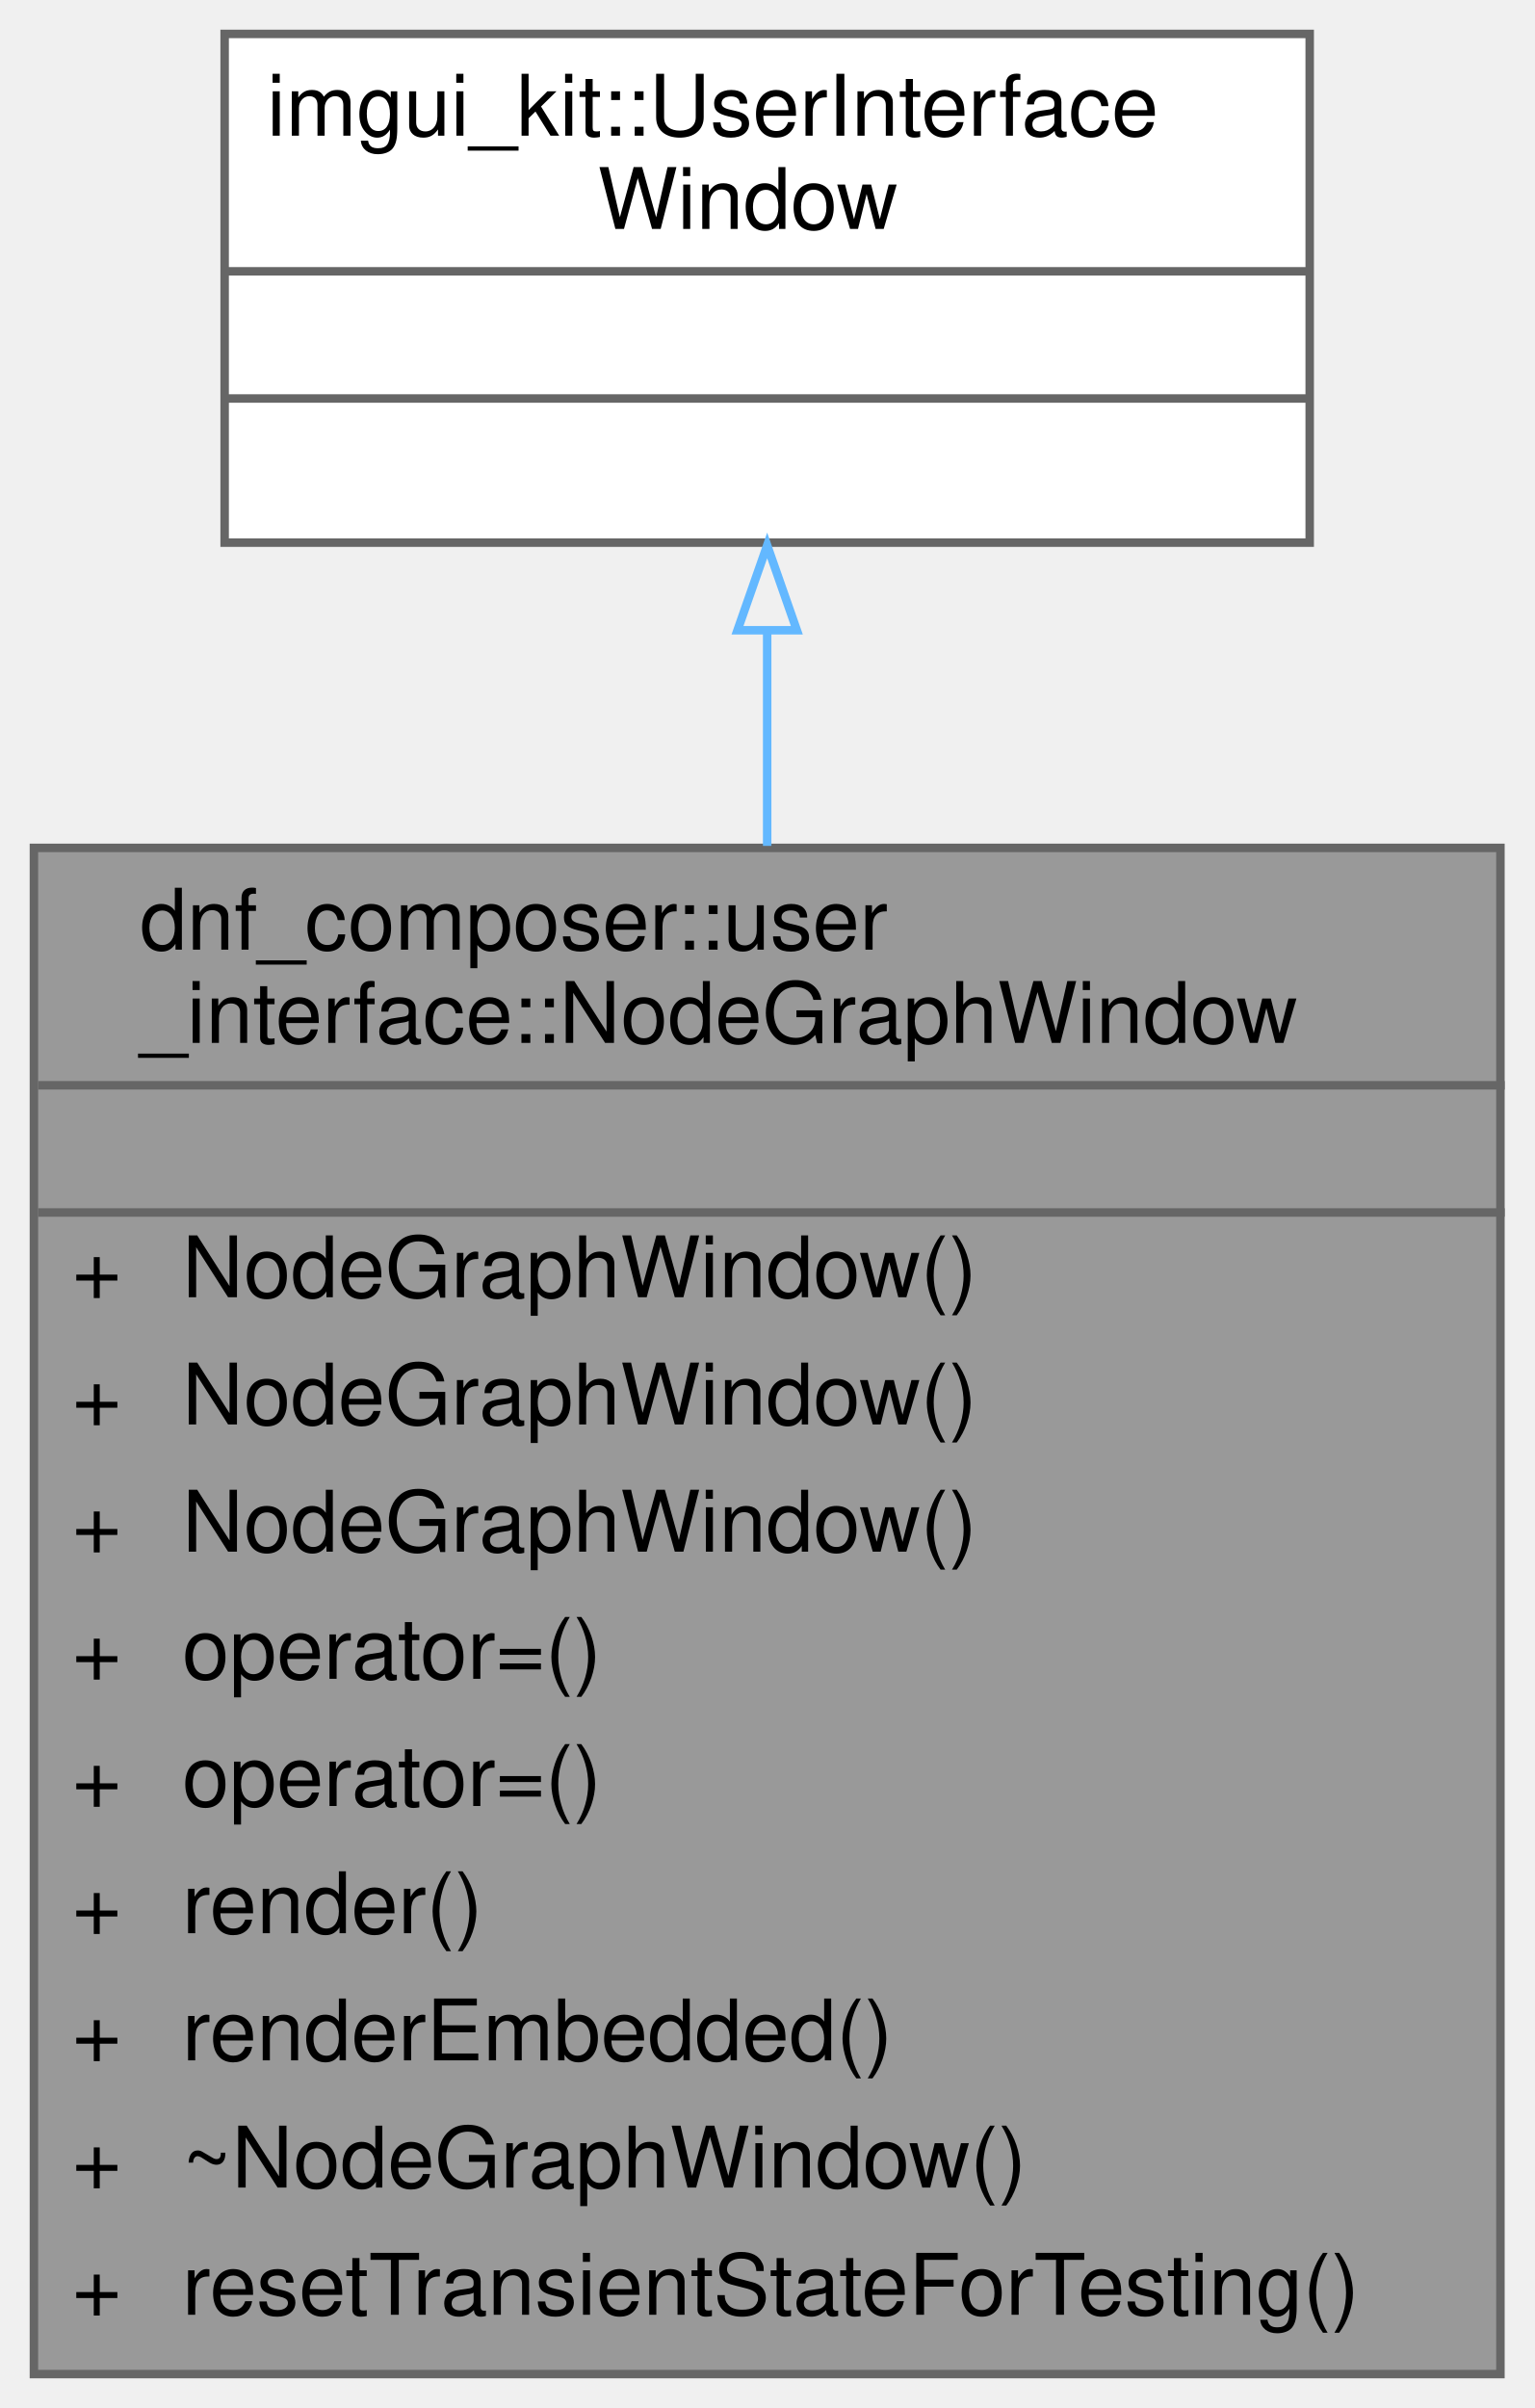
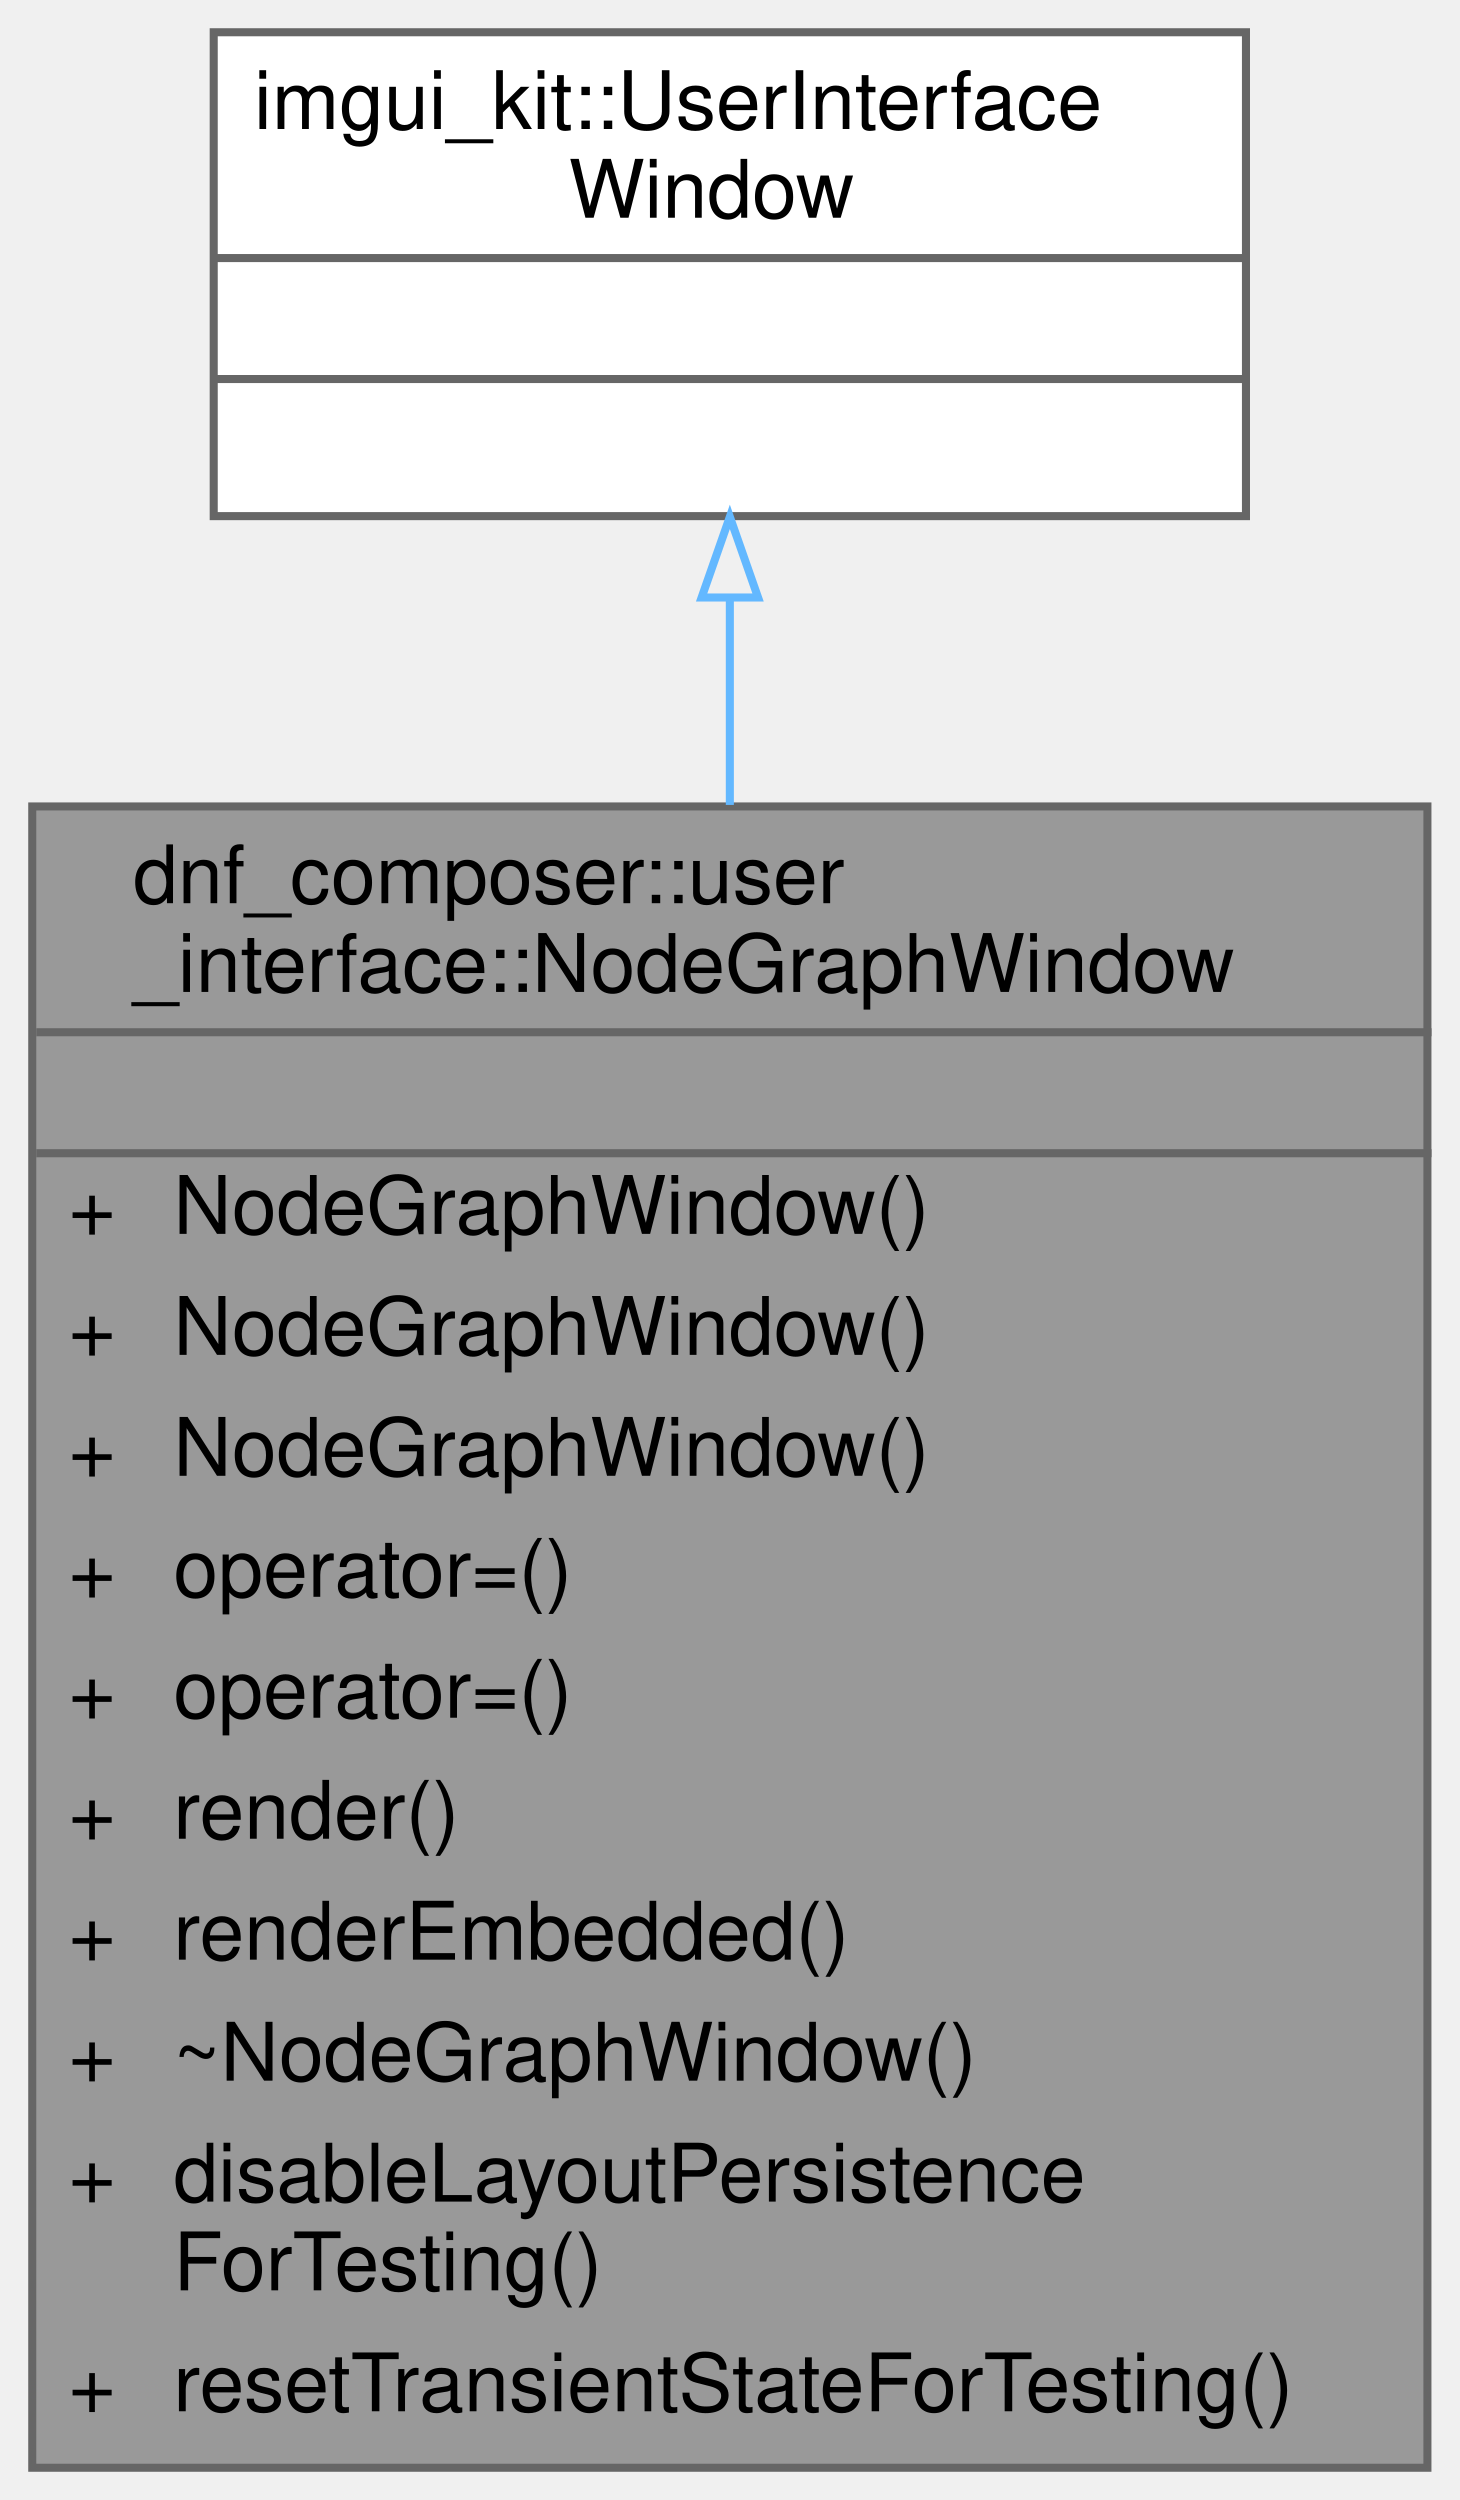
- <svg xmlns="http://www.w3.org/2000/svg" xmlns:xlink="http://www.w3.org/1999/xlink" width="181pt" height="284pt" viewBox="0.00 0.00 181.00 284.00">
-   <g id="graph0" class="graph" transform="scale(1 1) rotate(0) translate(4 280)">
+ <svg xmlns="http://www.w3.org/2000/svg" xmlns:xlink="http://www.w3.org/1999/xlink" width="181pt" height="310pt" viewBox="0.00 0.00 181.00 310.00">
+   <g id="graph0" class="graph" transform="scale(1 1) rotate(0) translate(4 306)">
    <g id="Node000001" class="node">
      <g id="a_Node000001">
        <a xlink:title=" ">
-           <polygon fill="#999999" stroke="transparent" points="173,-180 0,-180 0,0 173,0 173,-180" />
-           <text text-anchor="start" x="12.5" y="-168" font-family="Helvetica,sans-Serif" font-size="10.00">dnf_composer::user</text>
-           <text text-anchor="start" x="12.5" y="-157" font-family="Helvetica,sans-Serif" font-size="10.00">_interface::NodeGraphWindow</text>
-           <text text-anchor="start" x="85" y="-142" font-family="Helvetica,sans-Serif" font-size="10.00"> </text>
-           <text text-anchor="start" x="4.5" y="-127" font-family="Helvetica,sans-Serif" font-size="10.00">+</text>
-           <text text-anchor="start" x="17.5" y="-127" font-family="Helvetica,sans-Serif" font-size="10.00">NodeGraphWindow()</text>
-           <text text-anchor="start" x="4.5" y="-112" font-family="Helvetica,sans-Serif" font-size="10.00">+</text>
-           <text text-anchor="start" x="17.5" y="-112" font-family="Helvetica,sans-Serif" font-size="10.00">NodeGraphWindow()</text>
-           <text text-anchor="start" x="4.5" y="-97" font-family="Helvetica,sans-Serif" font-size="10.00">+</text>
-           <text text-anchor="start" x="17.5" y="-97" font-family="Helvetica,sans-Serif" font-size="10.00">NodeGraphWindow()</text>
-           <text text-anchor="start" x="4.5" y="-82" font-family="Helvetica,sans-Serif" font-size="10.00">+</text>
-           <text text-anchor="start" x="17.5" y="-82" font-family="Helvetica,sans-Serif" font-size="10.00">operator=()</text>
-           <text text-anchor="start" x="4.5" y="-67" font-family="Helvetica,sans-Serif" font-size="10.00">+</text>
-           <text text-anchor="start" x="17.5" y="-67" font-family="Helvetica,sans-Serif" font-size="10.00">operator=()</text>
-           <text text-anchor="start" x="4.5" y="-52" font-family="Helvetica,sans-Serif" font-size="10.00">+</text>
-           <text text-anchor="start" x="17.5" y="-52" font-family="Helvetica,sans-Serif" font-size="10.00">render()</text>
-           <text text-anchor="start" x="4.5" y="-37" font-family="Helvetica,sans-Serif" font-size="10.00">+</text>
-           <text text-anchor="start" x="17.5" y="-37" font-family="Helvetica,sans-Serif" font-size="10.00">renderEmbedded()</text>
-           <text text-anchor="start" x="4.5" y="-22" font-family="Helvetica,sans-Serif" font-size="10.00">+</text>
-           <text text-anchor="start" x="17.5" y="-22" font-family="Helvetica,sans-Serif" font-size="10.00">~NodeGraphWindow()</text>
+           <polygon fill="#999999" stroke="transparent" points="173,-206 0,-206 0,0 173,0 173,-206" />
+           <text text-anchor="start" x="12.5" y="-194" font-family="Helvetica,sans-Serif" font-size="10.00">dnf_composer::user</text>
+           <text text-anchor="start" x="12.5" y="-183" font-family="Helvetica,sans-Serif" font-size="10.00">_interface::NodeGraphWindow</text>
+           <text text-anchor="start" x="85" y="-168" font-family="Helvetica,sans-Serif" font-size="10.00"> </text>
+           <text text-anchor="start" x="4.5" y="-153" font-family="Helvetica,sans-Serif" font-size="10.00">+</text>
+           <text text-anchor="start" x="17.5" y="-153" font-family="Helvetica,sans-Serif" font-size="10.00">NodeGraphWindow()</text>
+           <text text-anchor="start" x="4.5" y="-138" font-family="Helvetica,sans-Serif" font-size="10.00">+</text>
+           <text text-anchor="start" x="17.5" y="-138" font-family="Helvetica,sans-Serif" font-size="10.00">NodeGraphWindow()</text>
+           <text text-anchor="start" x="4.5" y="-123" font-family="Helvetica,sans-Serif" font-size="10.00">+</text>
+           <text text-anchor="start" x="17.5" y="-123" font-family="Helvetica,sans-Serif" font-size="10.00">NodeGraphWindow()</text>
+           <text text-anchor="start" x="4.5" y="-108" font-family="Helvetica,sans-Serif" font-size="10.00">+</text>
+           <text text-anchor="start" x="17.5" y="-108" font-family="Helvetica,sans-Serif" font-size="10.00">operator=()</text>
+           <text text-anchor="start" x="4.5" y="-93" font-family="Helvetica,sans-Serif" font-size="10.00">+</text>
+           <text text-anchor="start" x="17.5" y="-93" font-family="Helvetica,sans-Serif" font-size="10.00">operator=()</text>
+           <text text-anchor="start" x="4.5" y="-78" font-family="Helvetica,sans-Serif" font-size="10.00">+</text>
+           <text text-anchor="start" x="17.5" y="-78" font-family="Helvetica,sans-Serif" font-size="10.00">render()</text>
+           <text text-anchor="start" x="4.5" y="-63" font-family="Helvetica,sans-Serif" font-size="10.00">+</text>
+           <text text-anchor="start" x="17.5" y="-63" font-family="Helvetica,sans-Serif" font-size="10.00">renderEmbedded()</text>
+           <text text-anchor="start" x="4.5" y="-48" font-family="Helvetica,sans-Serif" font-size="10.00">+</text>
+           <text text-anchor="start" x="17.5" y="-48" font-family="Helvetica,sans-Serif" font-size="10.00">~NodeGraphWindow()</text>
+           <text text-anchor="start" x="4.5" y="-33" font-family="Helvetica,sans-Serif" font-size="10.00">+</text>
+           <text text-anchor="start" x="17.5" y="-33" font-family="Helvetica,sans-Serif" font-size="10.00">disableLayoutPersistence</text>
+           <text text-anchor="start" x="17.5" y="-22" font-family="Helvetica,sans-Serif" font-size="10.00">ForTesting()</text>
          <text text-anchor="start" x="4.5" y="-7" font-family="Helvetica,sans-Serif" font-size="10.00">+</text>
          <text text-anchor="start" x="17.5" y="-7" font-family="Helvetica,sans-Serif" font-size="10.00">resetTransientStateForTesting()</text>
-           <polygon fill="#666666" stroke="#666666" points="0.5,-152 0.5,-152 173.5,-152 173.5,-152 0.5,-152" />
-           <polygon fill="#666666" stroke="#666666" points="0.5,-137 0.5,-137 173.5,-137 173.5,-137 0.5,-137" />
-           <polygon fill="none" stroke="#666666" points="0,0 0,-180 173,-180 173,0 0,0" />
+           <polygon fill="#666666" stroke="#666666" points="0.5,-178 0.5,-178 173.5,-178 173.5,-178 0.5,-178" />
+           <polygon fill="#666666" stroke="#666666" points="0.5,-163 0.5,-163 173.5,-163 173.5,-163 0.5,-163" />
+           <polygon fill="none" stroke="#666666" points="0,0 0,-206 173,-206 173,0 0,0" />
        </a>
      </g>
    </g>
    <g id="Node000002" class="node">
      <g id="a_Node000002">
        <a xlink:title=" ">
-           <polygon fill="white" stroke="transparent" points="150.5,-276 22.5,-276 22.5,-216 150.5,-216 150.5,-276" />
-           <text text-anchor="start" x="27.5" y="-264" font-family="Helvetica,sans-Serif" font-size="10.00">imgui_kit::UserInterface</text>
-           <text text-anchor="start" x="66.5" y="-253" font-family="Helvetica,sans-Serif" font-size="10.00">Window</text>
-           <text text-anchor="start" x="84.5" y="-238" font-family="Helvetica,sans-Serif" font-size="10.00"> </text>
-           <text text-anchor="start" x="84.5" y="-223" font-family="Helvetica,sans-Serif" font-size="10.00"> </text>
-           <polygon fill="#666666" stroke="#666666" points="22.5,-248 22.5,-248 150.5,-248 150.5,-248 22.5,-248" />
-           <polygon fill="#666666" stroke="#666666" points="22.5,-233 22.5,-233 150.5,-233 150.5,-233 22.5,-233" />
-           <polygon fill="none" stroke="#666666" points="22.5,-216 22.5,-276 150.5,-276 150.5,-216 22.5,-216" />
+           <polygon fill="white" stroke="transparent" points="150.5,-302 22.5,-302 22.5,-242 150.5,-242 150.5,-302" />
+           <text text-anchor="start" x="27.5" y="-290" font-family="Helvetica,sans-Serif" font-size="10.00">imgui_kit::UserInterface</text>
+           <text text-anchor="start" x="66.5" y="-279" font-family="Helvetica,sans-Serif" font-size="10.00">Window</text>
+           <text text-anchor="start" x="84.5" y="-264" font-family="Helvetica,sans-Serif" font-size="10.00"> </text>
+           <text text-anchor="start" x="84.5" y="-249" font-family="Helvetica,sans-Serif" font-size="10.00"> </text>
+           <polygon fill="#666666" stroke="#666666" points="22.5,-274 22.5,-274 150.5,-274 150.5,-274 22.5,-274" />
+           <polygon fill="#666666" stroke="#666666" points="22.5,-259 22.5,-259 150.5,-259 150.5,-259 22.5,-259" />
+           <polygon fill="none" stroke="#666666" points="22.5,-242 22.5,-302 150.5,-302 150.5,-242 22.5,-242" />
        </a>
      </g>
    </g>
    <g id="edge1_Node000001_Node000002" class="edge">
      <g id="a_edge1_Node000001_Node000002">
        <a xlink:title=" ">
-           <path fill="none" stroke="#63b8ff" d="M86.5,-205.42C86.5,-197.56 86.5,-189.01 86.5,-180.24" />
-           <polygon fill="none" stroke="#63b8ff" points="83,-205.67 86.5,-215.67 90,-205.67 83,-205.67" />
+           <path fill="none" stroke="#63b8ff" d="M86.5,-231.65C86.5,-223.75 86.5,-215.12 86.5,-206.19" />
+           <polygon fill="none" stroke="#63b8ff" points="83,-231.91 86.5,-241.91 90,-231.91 83,-231.91" />
        </a>
      </g>
    </g>
  </g>
</svg>
